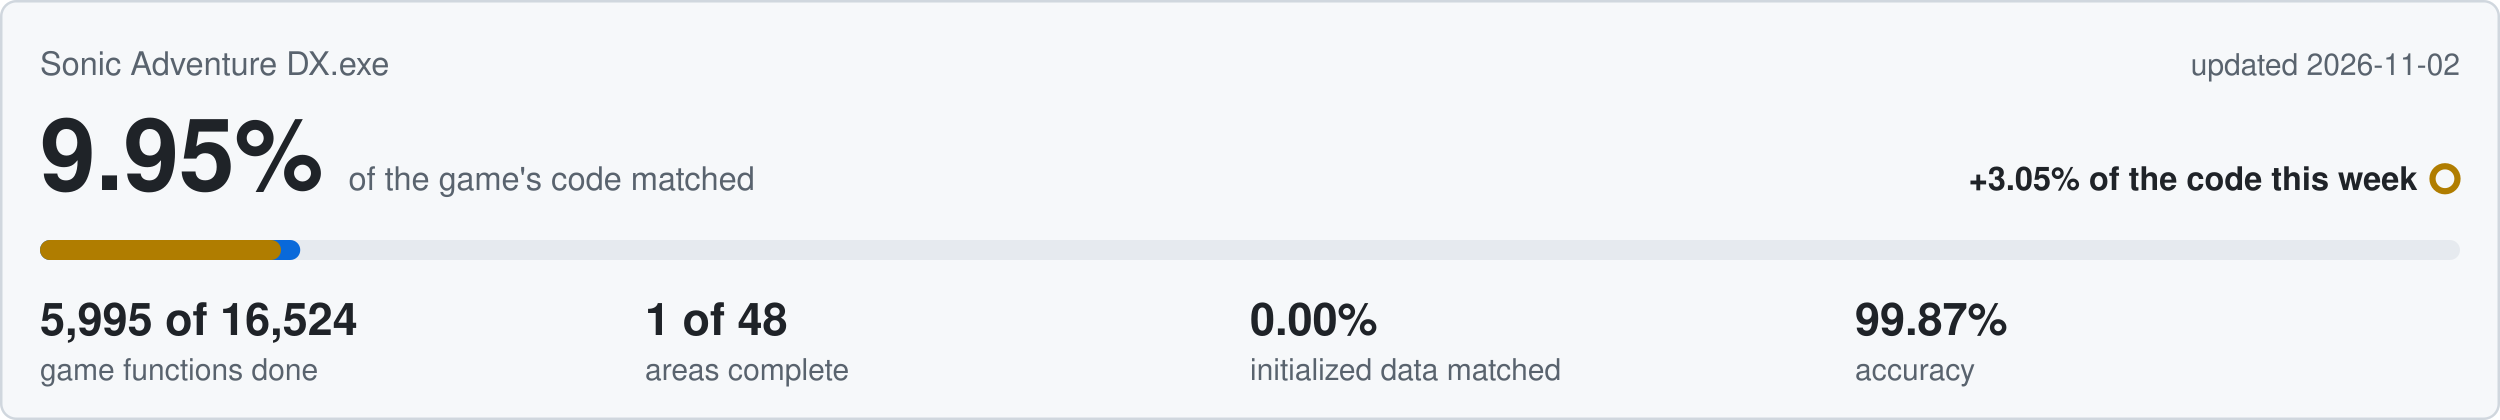
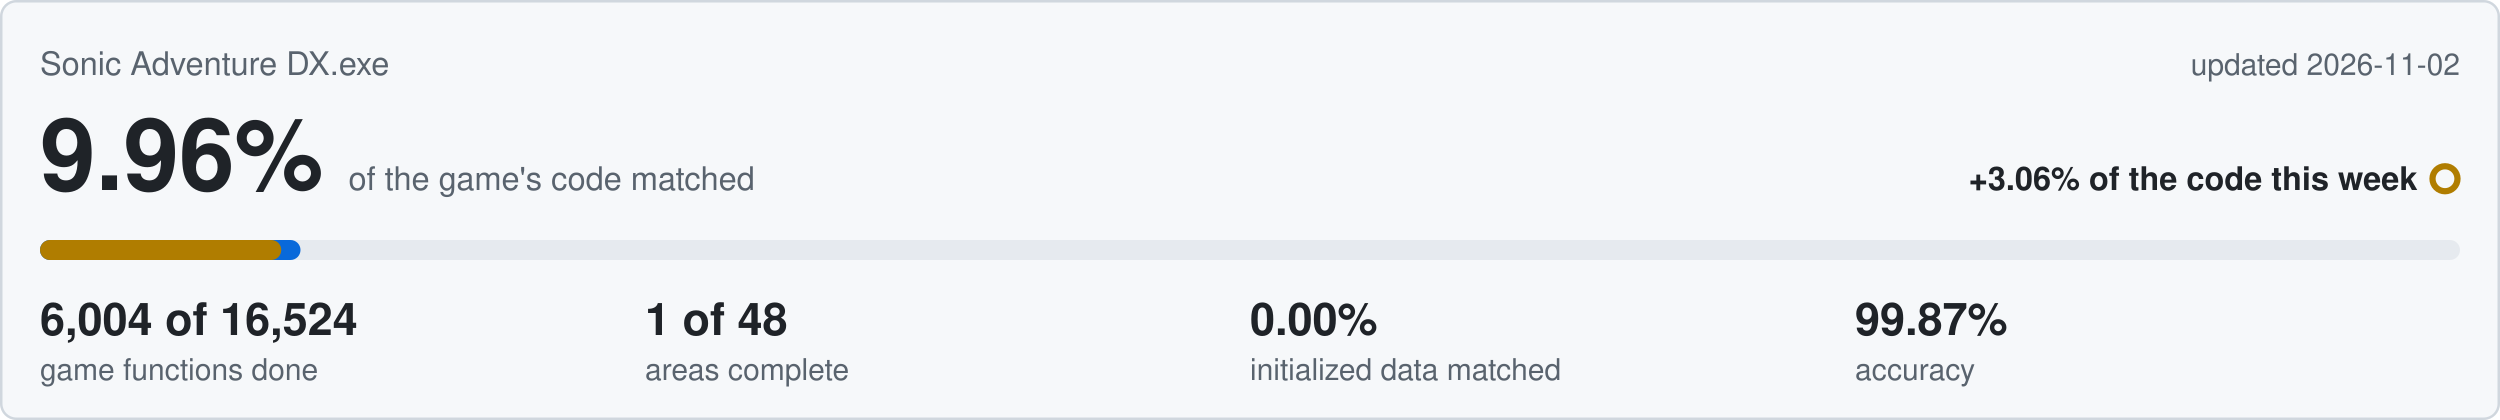
<svg xmlns="http://www.w3.org/2000/svg" viewBox="0 0 1000 168" width="1000" height="168">
  <rect x="0.5" y="0.5" width="999" height="167" rx="6" fill="#f6f8fa" stroke="#d0d7de" />
  <text x="16" y="30" font-family="Segoe UI,Helvetica,Arial,sans-serif" font-size="13" fill="#59636e">Sonic Adventure DX.exe</text>
  <text x="984" y="30" text-anchor="end" font-family="Segoe UI,Helvetica,Arial,sans-serif" font-size="12" fill="#59636e">updated 2026-11-02</text>
-   <text x="16" y="76" font-family="Segoe UI,Helvetica,Arial,sans-serif" font-size="40" font-weight="600" fill="#1f2328">9.95%<tspan dx="10" font-size="13" font-weight="400" fill="#59636e">of the game's code matched</tspan>
+   <text x="16" y="76" font-family="Segoe UI,Helvetica,Arial,sans-serif" font-size="40" font-weight="600" fill="#1f2328">9.96%<tspan dx="10" font-size="13" font-weight="400" fill="#59636e">of the game's code matched</tspan>
  </text>
-   <text x="967" y="76" text-anchor="end" font-family="Segoe UI,Helvetica,Arial,sans-serif" font-size="13" font-weight="600" fill="#1f2328">+3.05% of the code this week</text>
+   <text x="967" y="76" text-anchor="end" font-family="Segoe UI,Helvetica,Arial,sans-serif" font-size="13" font-weight="600" fill="#1f2328">+3.06% of the code this week</text>
  <circle cx="978" cy="71.5" r="5" fill="none" stroke="#b07d00" stroke-width="2.5" />
  <rect x="16" y="96" width="968" height="8" rx="4" fill="#e6eaef" />
-   <rect x="16" y="96" width="104.1" height="8" rx="4" fill="#0969da" />
-   <rect x="16" y="96" width="96.4" height="8" rx="4" fill="#b07d00" />
-   <text x="16" y="134" font-family="Segoe UI,Helvetica,Arial,sans-serif" font-size="18" font-weight="600" fill="#1f2328">5,995 of 16,524</text>
+   <rect x="16" y="96" width="104.2" height="8" rx="4" fill="#0969da" />
+   <rect x="16" y="96" width="96.5" height="8" rx="4" fill="#b07d00" />
+   <text x="16" y="134" font-family="Segoe UI,Helvetica,Arial,sans-serif" font-size="18" font-weight="600" fill="#1f2328">6,004 of 16,524</text>
  <text x="16" y="152" font-family="Segoe UI,Helvetica,Arial,sans-serif" font-size="12" fill="#59636e">game functions done</text>
  <text x="258" y="134" font-family="Segoe UI,Helvetica,Arial,sans-serif" font-size="18" font-weight="600" fill="#1f2328">1 of 48</text>
  <text x="258" y="152" font-family="Segoe UI,Helvetica,Arial,sans-serif" font-size="12" fill="#59636e">areas complete</text>
  <text x="500" y="134" font-family="Segoe UI,Helvetica,Arial,sans-serif" font-size="18" font-weight="600" fill="#1f2328">0.00%</text>
  <text x="500" y="152" font-family="Segoe UI,Helvetica,Arial,sans-serif" font-size="12" fill="#59636e">initialized data matched</text>
  <text x="742" y="134" font-family="Segoe UI,Helvetica,Arial,sans-serif" font-size="18" font-weight="600" fill="#1f2328">99.87%</text>
  <text x="742" y="152" font-family="Segoe UI,Helvetica,Arial,sans-serif" font-size="12" fill="#59636e">accuracy</text>
</svg>
